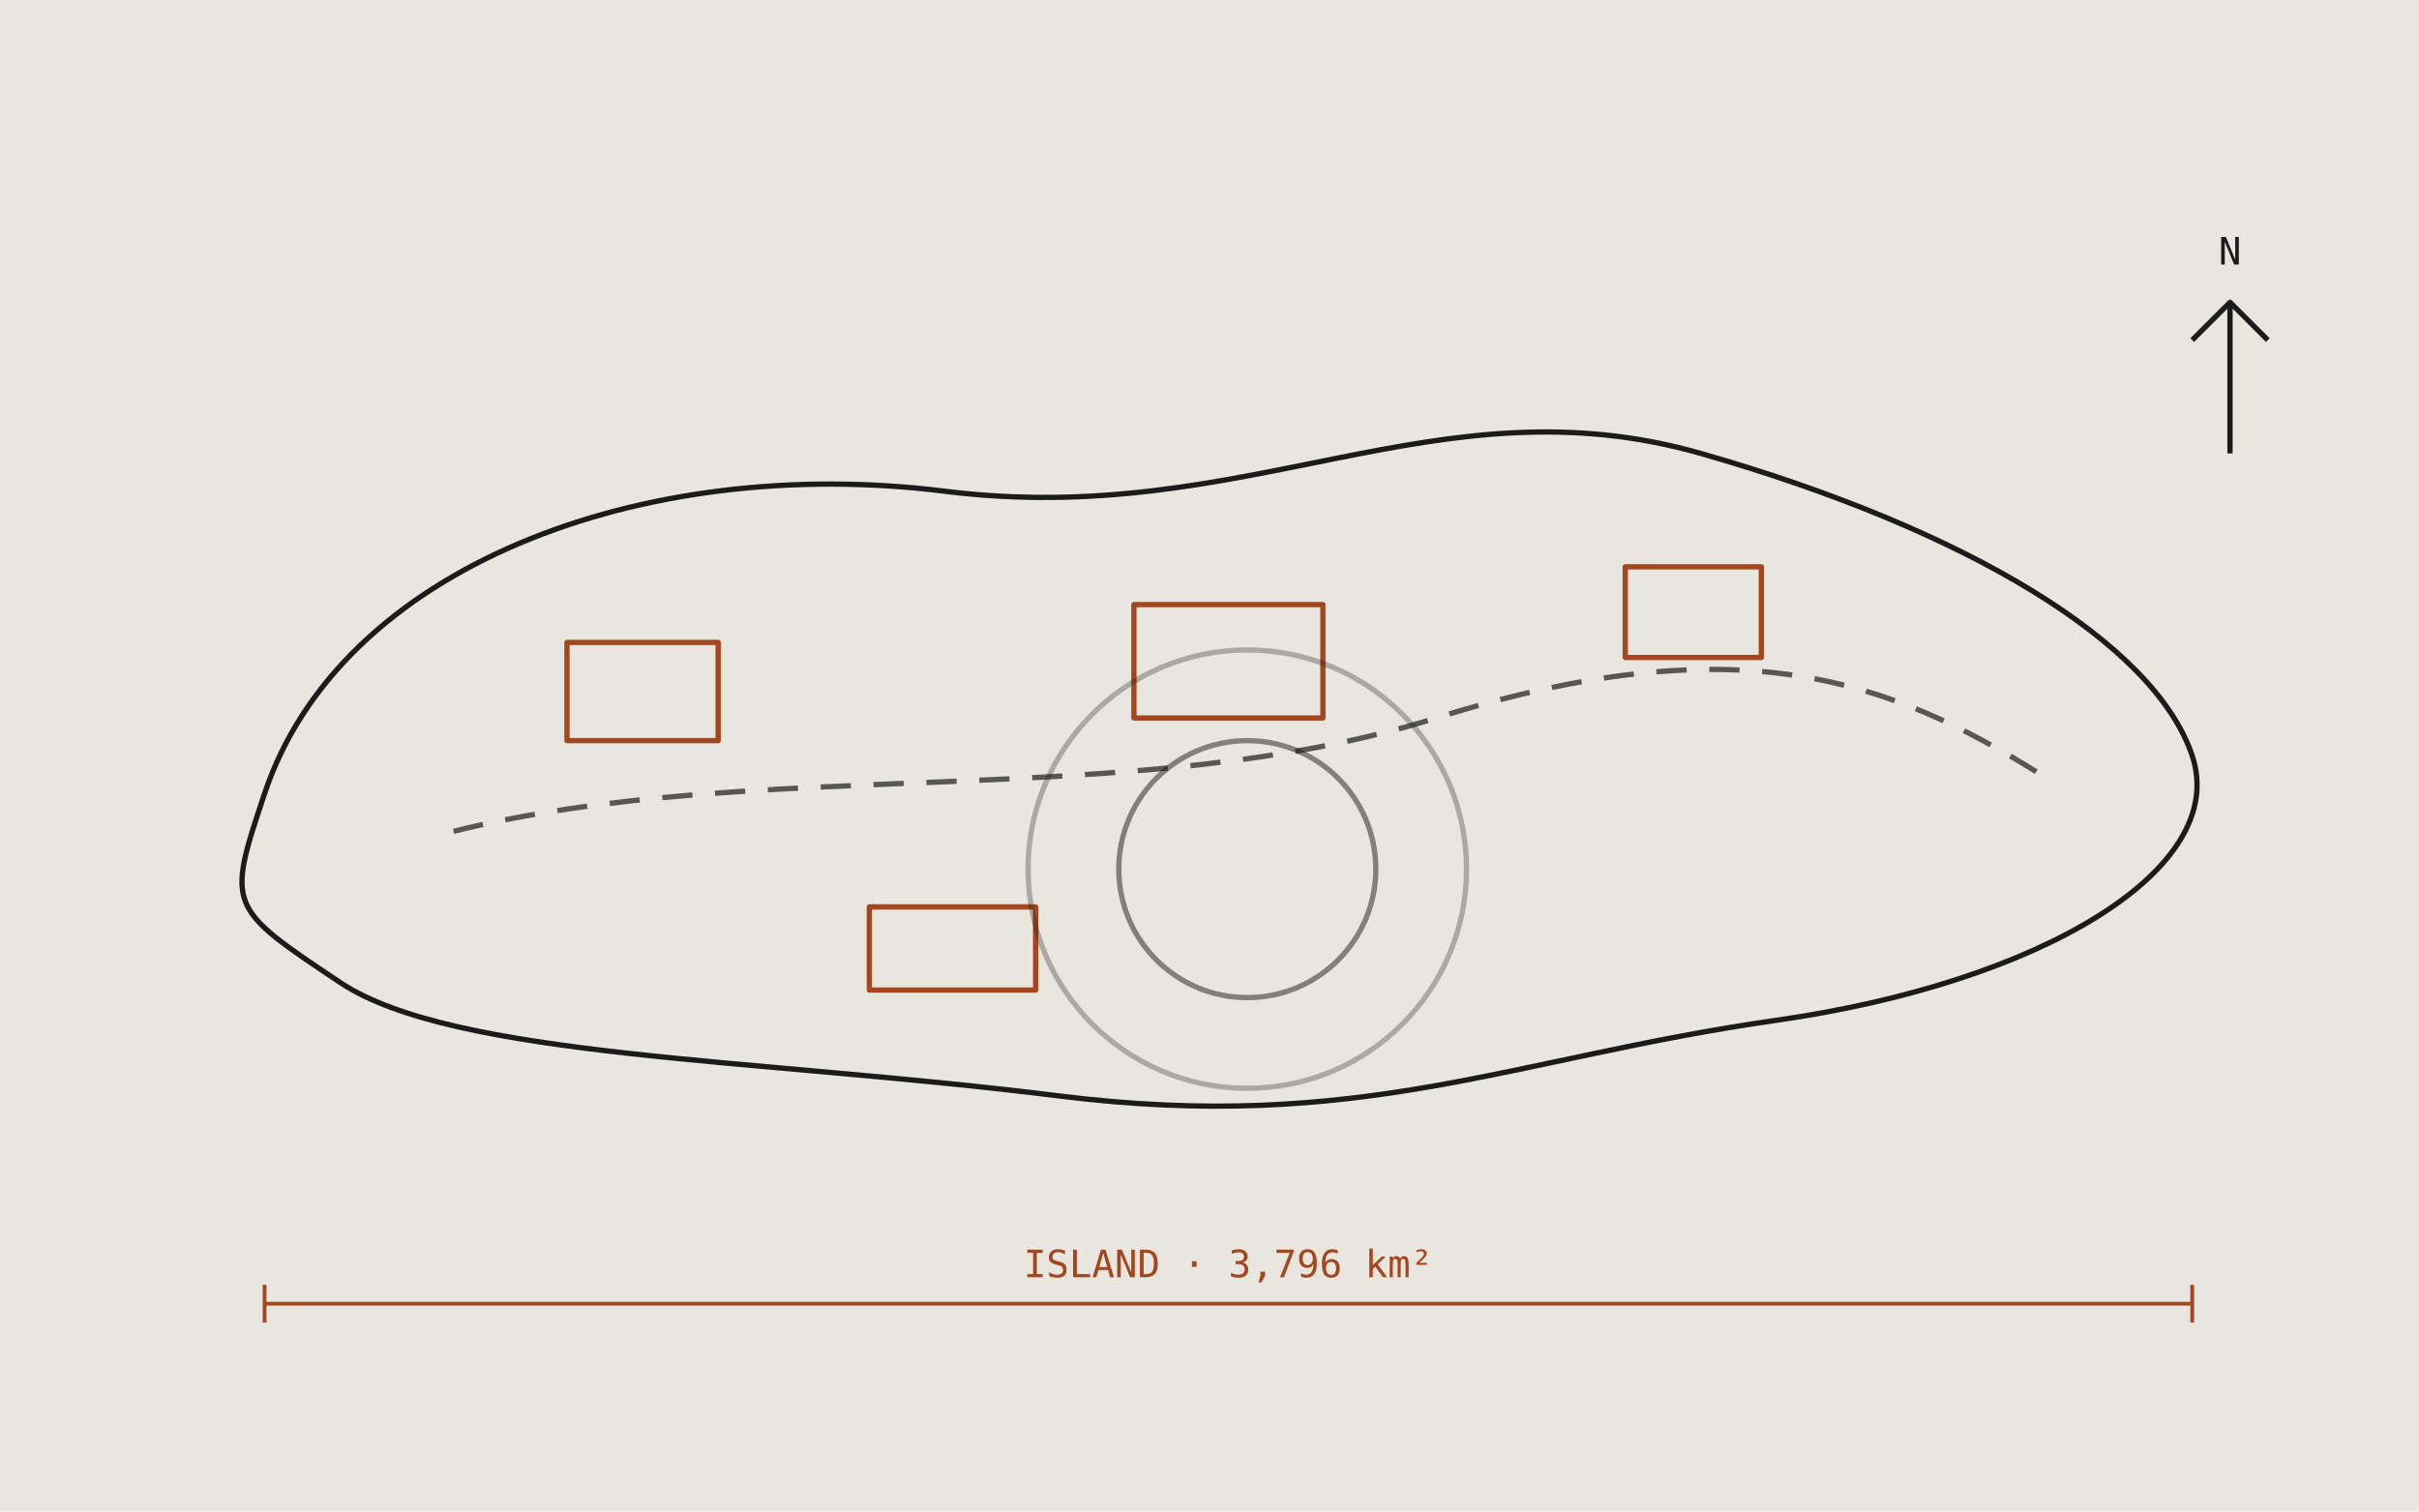
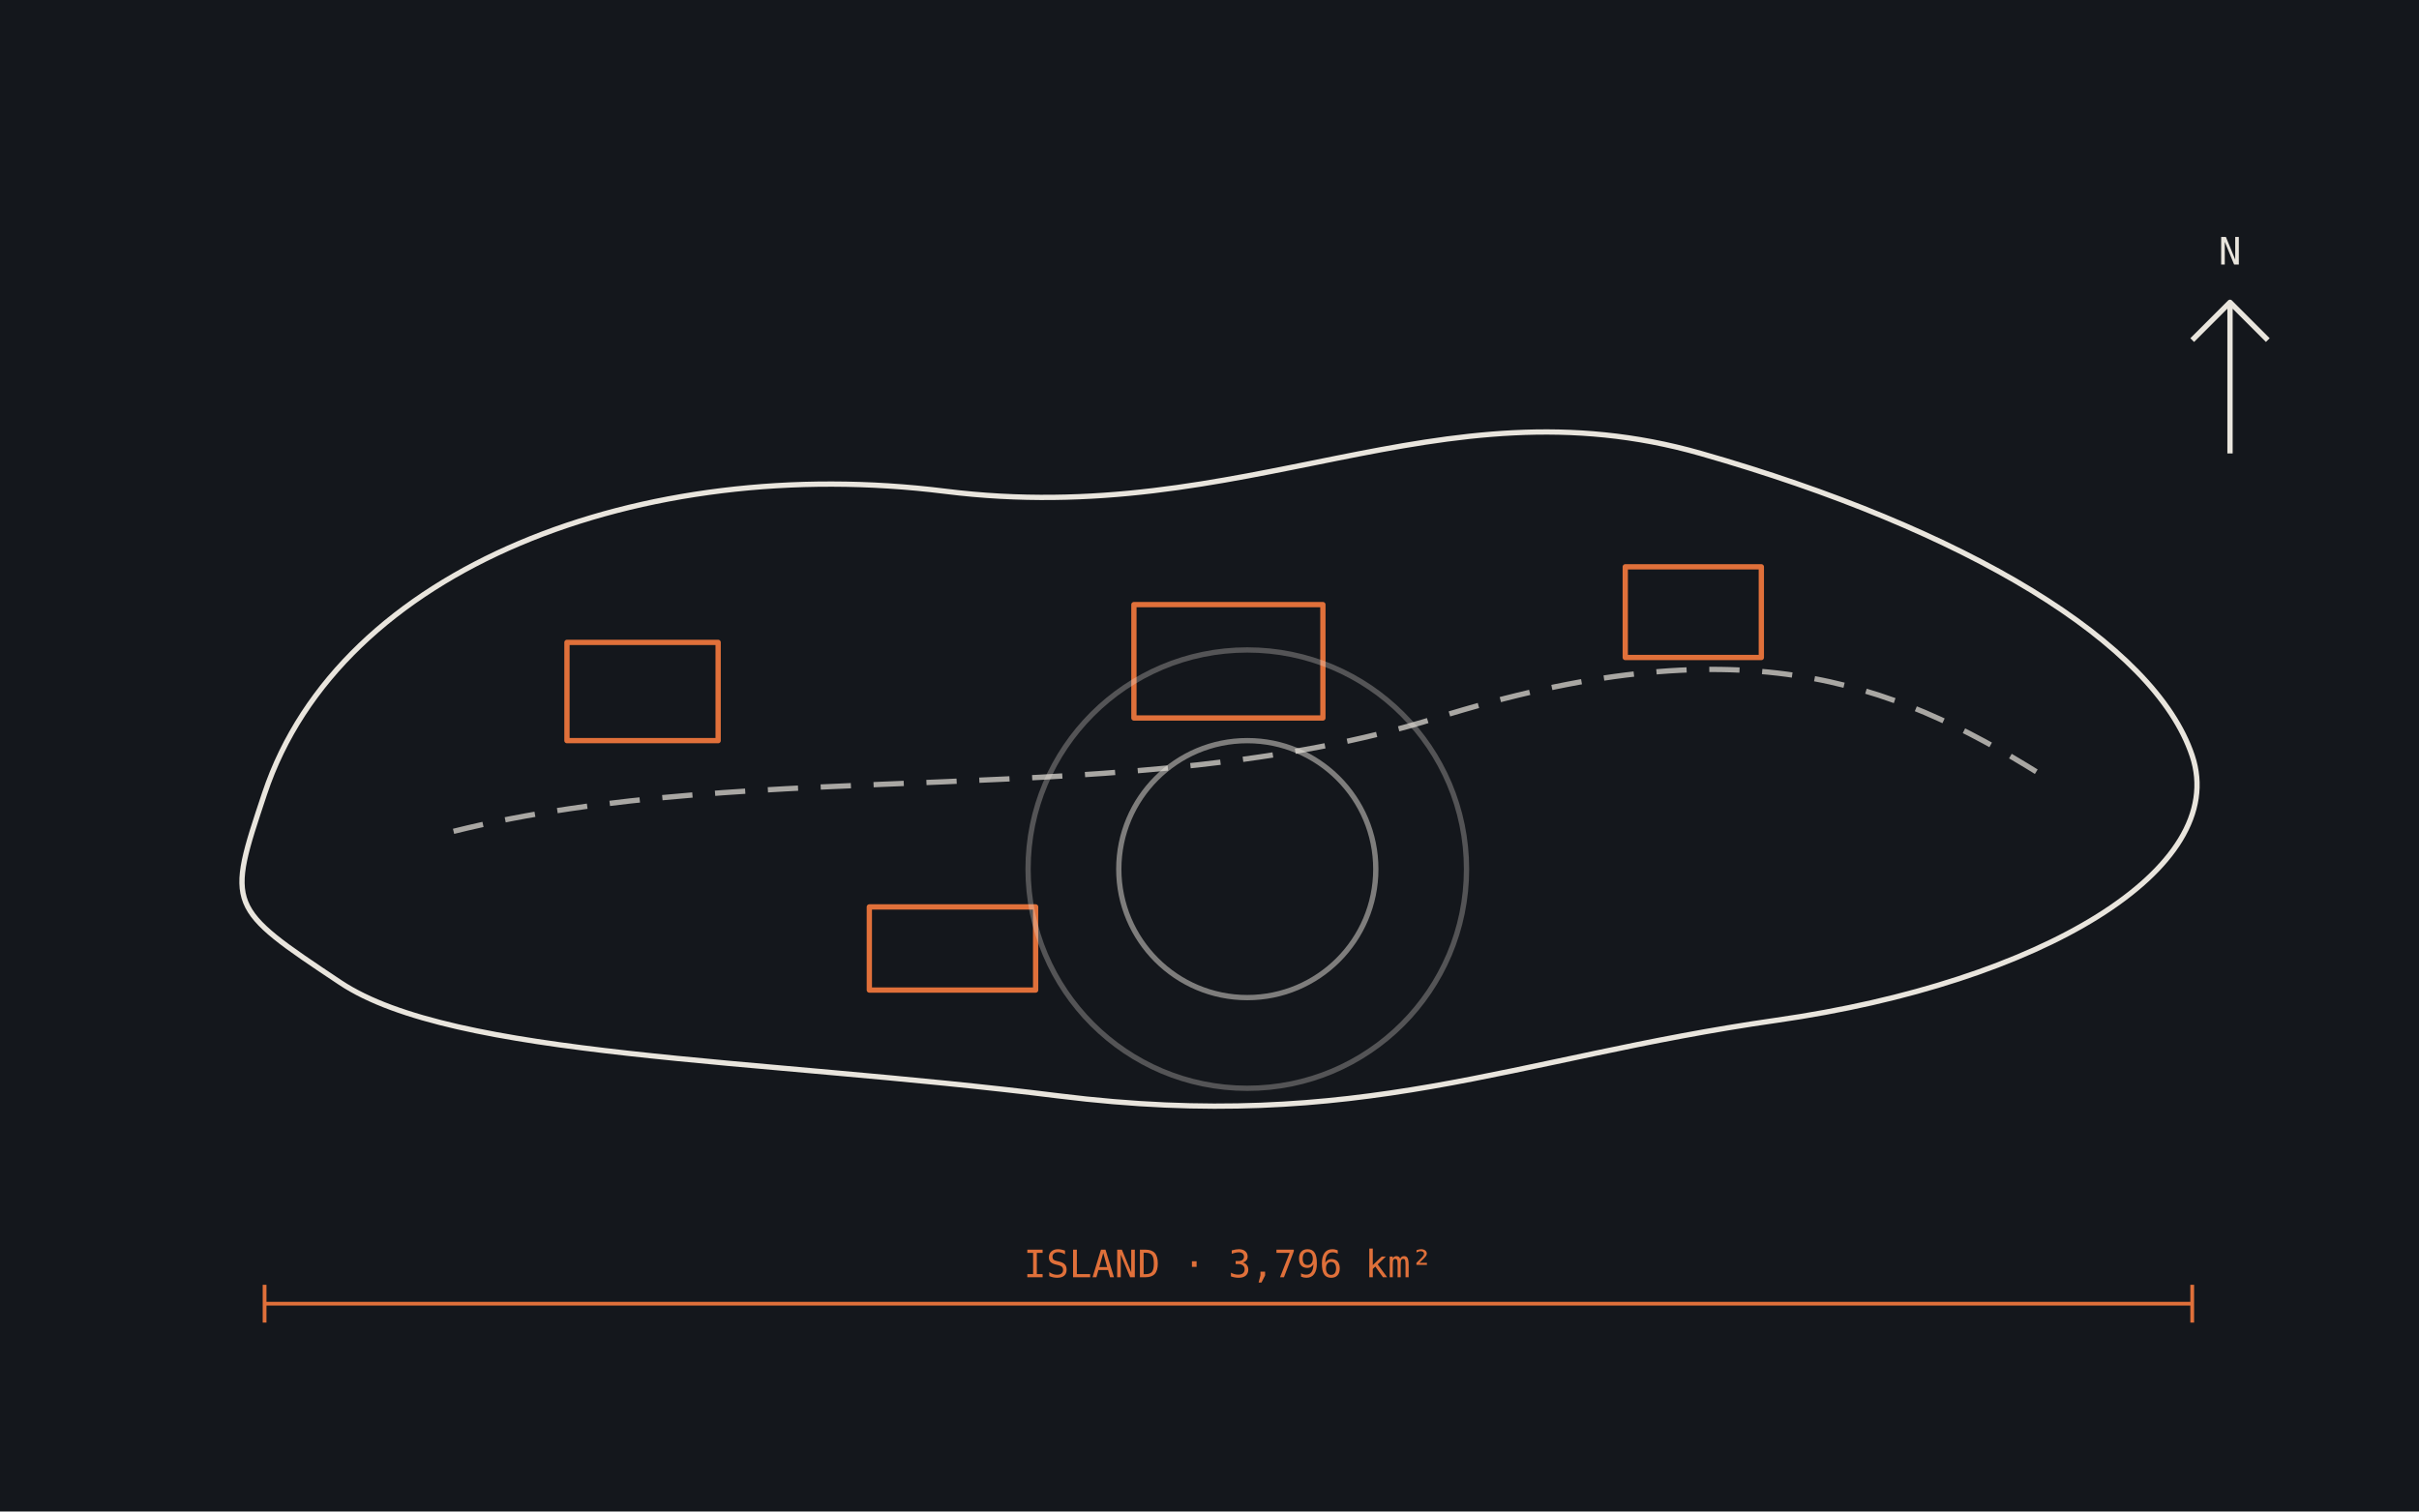
<svg xmlns="http://www.w3.org/2000/svg" viewBox="0 0 640 400" role="img" aria-label="Island development master plan (illustration)">
-   <rect width="640" height="400" fill="#E9E6DF" />
-   <g fill="none" stroke="#1B1B1B" stroke-width="1.4" stroke-linejoin="round">
+   <rect width="640" height="400" fill="#14171C" />
+   <g fill="none" stroke="#E9E5DD" stroke-width="1.4" stroke-linejoin="round">
    <path d="M70 210C90 150 170 120 250 130S380 100 450 120 570 170 580 200 540 260 470 270 360 300 280 290 120 280 90 260 60 240 70 210Z" />
    <path d="M120 220C200 200 300 215 380 190S500 180 540 205" stroke-dasharray="8 6" stroke-opacity=".7" />
-     <rect x="150" y="170" width="40" height="26" stroke="#A4471F" />
-     <rect x="300" y="160" width="50" height="30" stroke="#A4471F" />
-     <rect x="430" y="150" width="36" height="24" stroke="#A4471F" />
-     <rect x="230" y="240" width="44" height="22" stroke="#A4471F" />
+     <rect x="150" y="170" width="40" height="26" stroke="#E0703A" />
+     <rect x="300" y="160" width="50" height="30" stroke="#E0703A" />
+     <rect x="430" y="150" width="36" height="24" stroke="#E0703A" />
+     <rect x="230" y="240" width="44" height="22" stroke="#E0703A" />
    <circle cx="330" cy="230" r="34" stroke-opacity=".5" />
    <circle cx="330" cy="230" r="58" stroke-opacity=".3" />
    <path d="M590 80v40M580 90l10-10 10 10" />
-     <text x="590" y="70" font-family="ui-monospace,Consolas,monospace" font-size="10" fill="#1B1B1B" fill-opacity="1" stroke="none" text-anchor="middle">N</text>
-     <path stroke="#A4471F" stroke-width="1" d="M70 345H580M70 340v10M580 340v10" />
-     <text x="325.0" y="338" font-family="ui-monospace,Consolas,monospace" font-size="10" fill="#A4471F" fill-opacity="1" stroke="none" text-anchor="middle">ISLAND · 3,796 km²</text>
+     <text x="590" y="70" font-family="ui-monospace,Consolas,monospace" font-size="10" fill="#E9E5DD" fill-opacity="1" stroke="none" text-anchor="middle">N</text>
+     <path stroke="#E0703A" stroke-width="1" d="M70 345H580M70 340v10M580 340v10" />
+     <text x="325.0" y="338" font-family="ui-monospace,Consolas,monospace" font-size="10" fill="#E0703A" fill-opacity="1" stroke="none" text-anchor="middle">ISLAND · 3,796 km²</text>
  </g>
</svg>
